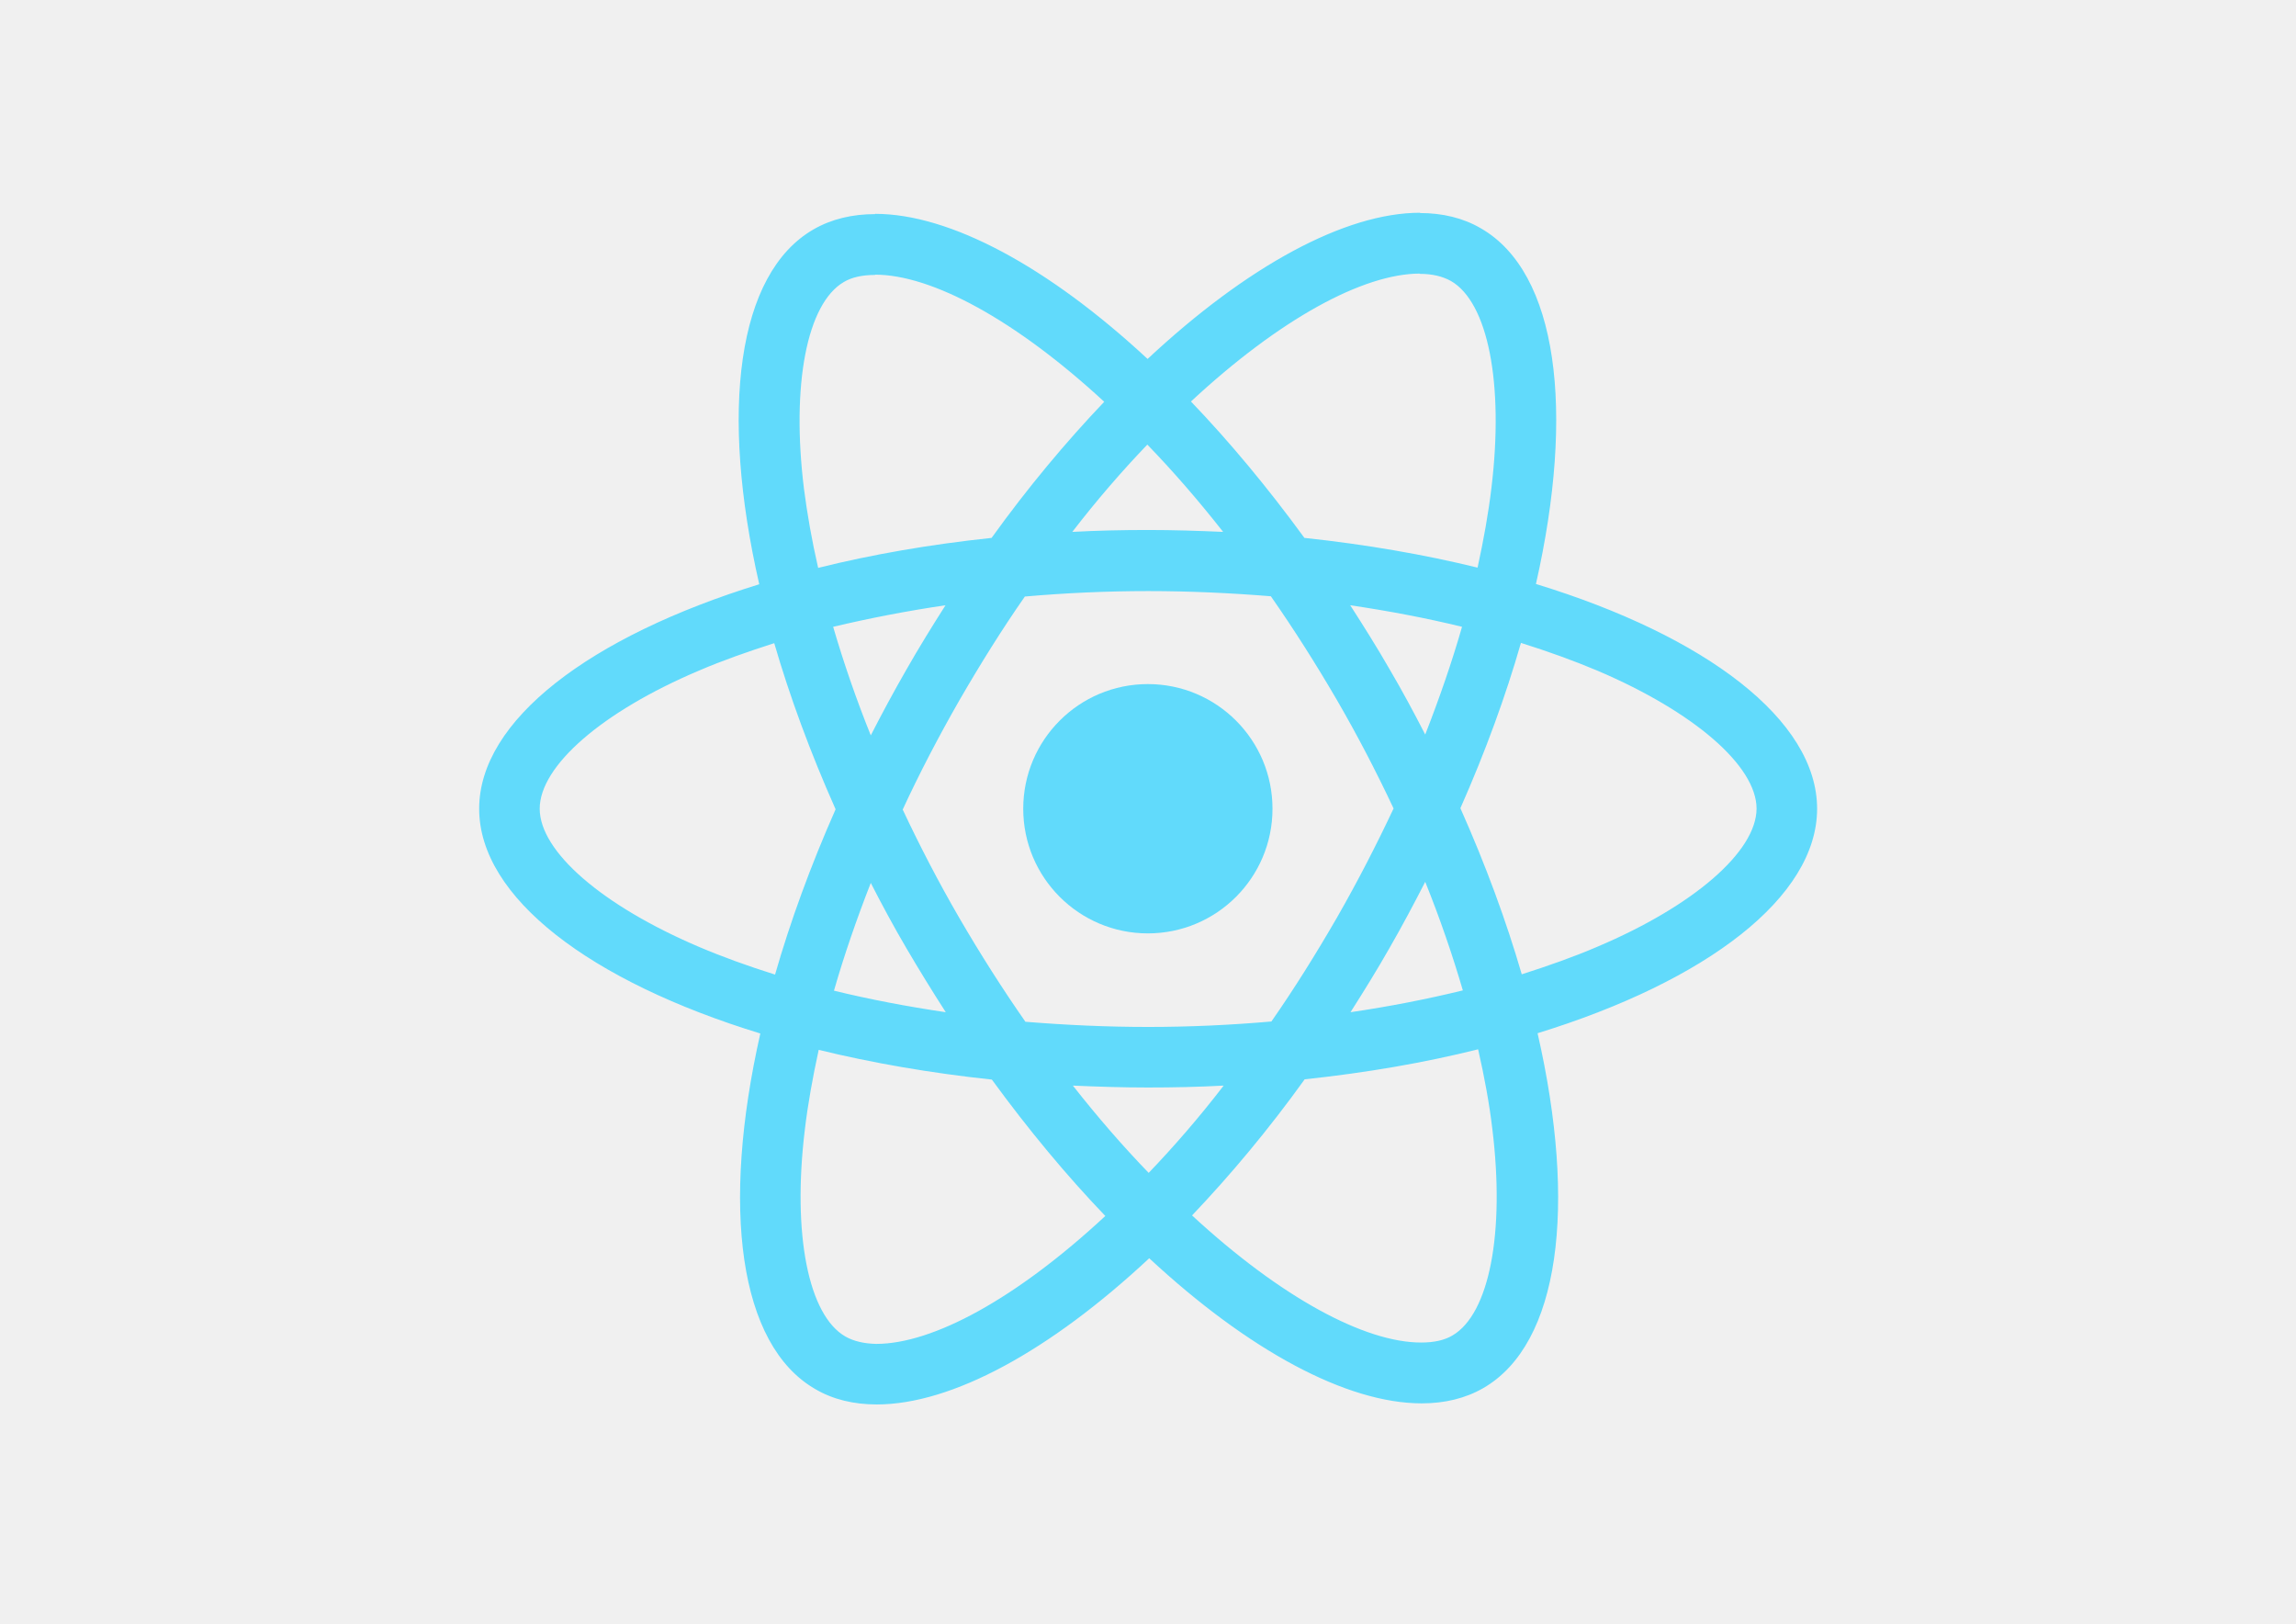
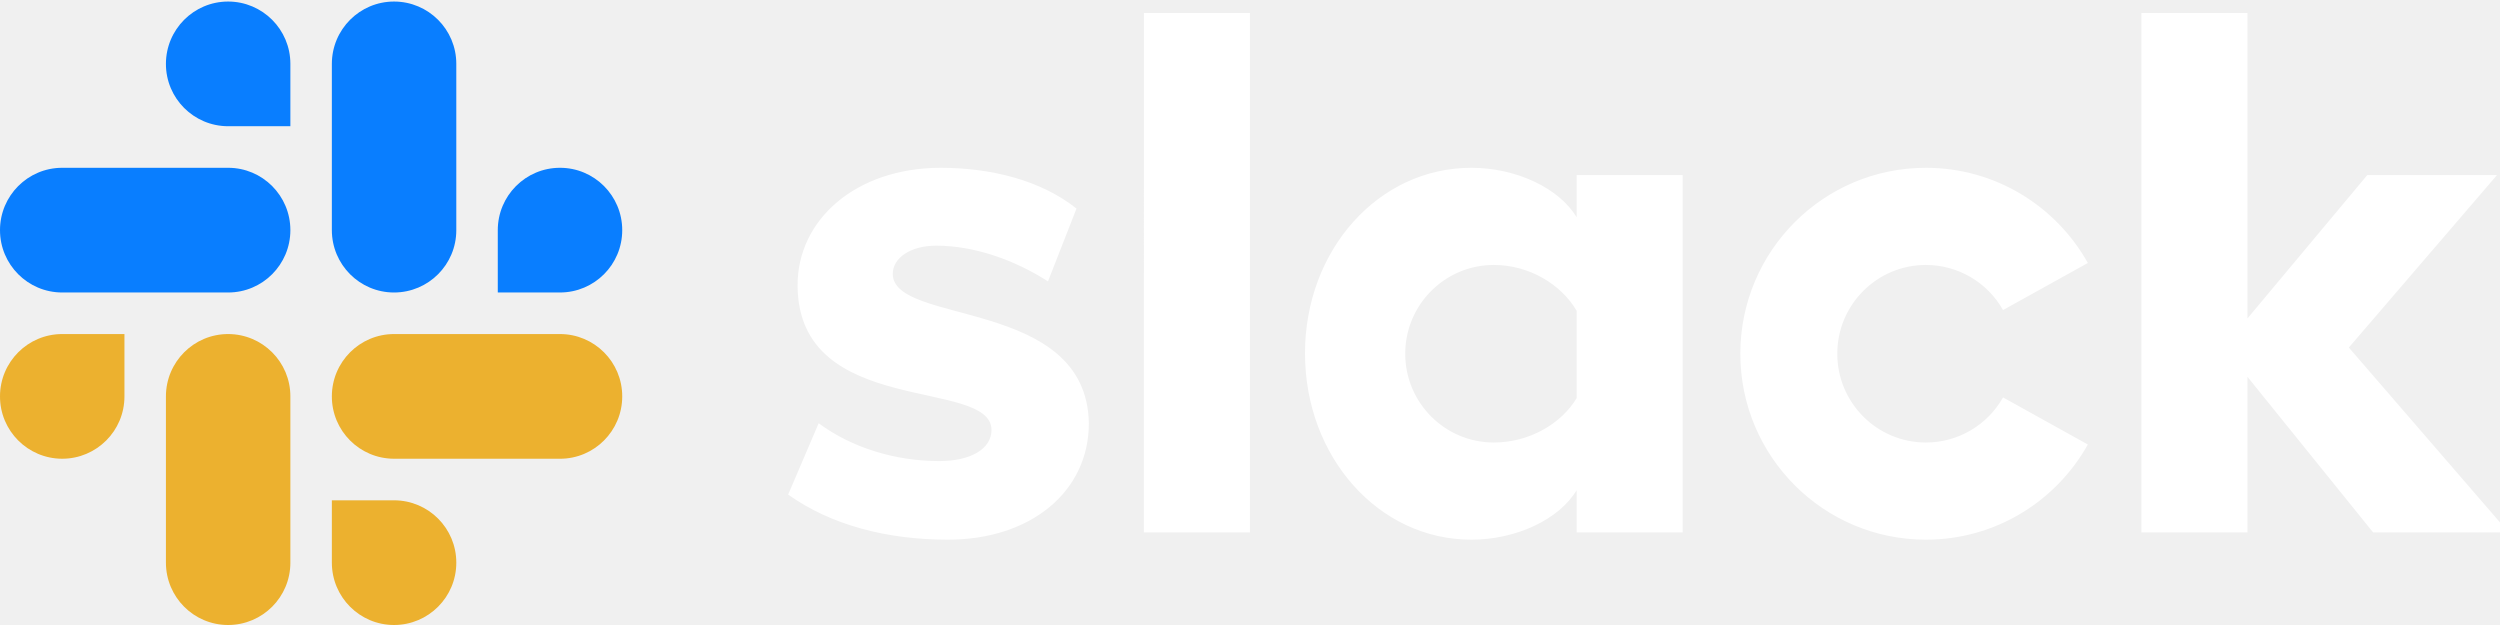
- <svg xmlns="http://www.w3.org/2000/svg" viewBox="0 0 841.9 595.3">
-   <g fill="#61DAFB">
-     <path d="M666.3 296.5c0-32.5-40.7-63.3-103.1-82.4 14.4-63.6 8-114.2-20.2-130.4-6.5-3.8-14.1-5.6-22.4-5.6v22.3c4.6 0 8.3.9 11.4 2.6 13.6 7.8 19.5 37.5 14.9 75.7-1.1 9.4-2.9 19.3-5.1 29.4-19.6-4.8-41-8.5-63.5-10.9-13.5-18.5-27.5-35.3-41.6-50 32.6-30.3 63.2-46.9 84-46.9V78c-27.5 0-63.5 19.6-99.9 53.6-36.4-33.8-72.4-53.2-99.9-53.2v22.3c20.7 0 51.4 16.5 84 46.6-14 14.7-28 31.4-41.3 49.9-22.6 2.4-44 6.1-63.6 11-2.3-10-4-19.7-5.2-29-4.7-38.2 1.1-67.9 14.6-75.8 3-1.8 6.9-2.6 11.5-2.6V78.5c-8.4 0-16 1.8-22.6 5.6-28.1 16.2-34.4 66.7-19.9 130.1-62.2 19.2-102.7 49.9-102.7 82.3 0 32.5 40.7 63.3 103.1 82.4-14.4 63.6-8 114.2 20.2 130.4 6.5 3.8 14.1 5.6 22.5 5.6 27.5 0 63.5-19.6 99.9-53.6 36.4 33.8 72.4 53.2 99.9 53.2 8.4 0 16-1.8 22.6-5.6 28.1-16.2 34.4-66.7 19.9-130.1 62-19.1 102.5-49.9 102.5-82.3zm-130.2-66.7c-3.7 12.9-8.3 26.2-13.5 39.5-4.1-8-8.4-16-13.1-24-4.6-8-9.5-15.8-14.4-23.4 14.2 2.1 27.9 4.7 41 7.9zm-45.8 106.5c-7.8 13.5-15.8 26.3-24.1 38.2-14.9 1.3-30 2-45.2 2-15.1 0-30.2-.7-45-1.9-8.3-11.9-16.4-24.6-24.2-38-7.6-13.1-14.5-26.4-20.8-39.8 6.2-13.4 13.2-26.8 20.7-39.9 7.8-13.5 15.8-26.3 24.1-38.2 14.9-1.3 30-2 45.2-2 15.1 0 30.2.7 45 1.9 8.3 11.9 16.4 24.6 24.2 38 7.6 13.1 14.5 26.4 20.8 39.8-6.3 13.4-13.2 26.8-20.7 39.9zm32.3-13c5.4 13.4 10 26.8 13.8 39.8-13.1 3.2-26.9 5.9-41.2 8 4.9-7.7 9.8-15.6 14.4-23.7 4.6-8 8.9-16.1 13-24.1zM421.2 430c-9.3-9.6-18.6-20.3-27.8-32 9 .4 18.2.7 27.5.7 9.4 0 18.7-.2 27.8-.7-9 11.7-18.3 22.4-27.5 32zm-74.4-58.9c-14.2-2.1-27.9-4.7-41-7.9 3.7-12.9 8.3-26.2 13.5-39.5 4.1 8 8.4 16 13.1 24 4.7 8 9.5 15.8 14.4 23.4zM420.7 163c9.3 9.6 18.6 20.3 27.8 32-9-.4-18.2-.7-27.5-.7-9.4 0-18.7.2-27.8.7 9-11.7 18.3-22.4 27.5-32zm-74 58.9c-4.9 7.7-9.8 15.6-14.4 23.7-4.6 8-8.9 16-13 24-5.4-13.4-10-26.8-13.8-39.8 13.1-3.1 26.9-5.8 41.2-7.9zm-90.5 125.2c-35.4-15.1-58.3-34.9-58.3-50.6 0-15.7 22.9-35.6 58.3-50.6 8.6-3.7 18-7 27.7-10.1 5.7 19.6 13.2 40 22.5 60.9-9.2 20.8-16.6 41.1-22.2 60.6-9.9-3.1-19.3-6.5-28-10.2zM310 490c-13.6-7.8-19.5-37.5-14.9-75.7 1.1-9.4 2.9-19.3 5.1-29.4 19.6 4.8 41 8.5 63.5 10.9 13.5 18.5 27.5 35.3 41.6 50-32.6 30.3-63.2 46.9-84 46.9-4.5-.1-8.3-1-11.3-2.7zm237.2-76.2c4.7 38.2-1.1 67.9-14.6 75.8-3 1.8-6.9 2.6-11.5 2.6-20.7 0-51.4-16.5-84-46.6 14-14.7 28-31.4 41.3-49.9 22.6-2.4 44-6.1 63.6-11 2.3 10.1 4.1 19.8 5.2 29.1zm38.5-66.7c-8.6 3.7-18 7-27.7 10.1-5.7-19.6-13.2-40-22.5-60.9 9.2-20.8 16.6-41.1 22.2-60.6 9.9 3.1 19.3 6.5 28.1 10.2 35.4 15.1 58.3 34.9 58.3 50.6-.1 15.7-23 35.6-58.4 50.6zM320.8 78.4z" />
-     <circle cx="420.9" cy="296.5" r="45.7" />
-     <path d="M520.5 78.1z" />
+ <svg xmlns="http://www.w3.org/2000/svg" height="25" width="100" class="c-slacklogo--white" viewBox="0 0 240 60" shape-rendering="geometricPrecision">
+   <g fill="none">
+     <path d="m75.663 47.477 2.929-6.846c3.207 2.375 7.39 3.632 11.574 3.632 3.068 0 5.02-1.187 5.02-3.003-.07-5.03-18.477-1.118-18.617-13.764-.07-6.427 5.648-11.387 13.737-11.387 4.81 0 9.622 1.188 13.038 3.913l-2.737 6.992c-3.143-2.021-7.025-3.43-10.72-3.43-2.51 0-4.184 1.187-4.184 2.725.07 4.96 18.618 2.235 18.827 14.322 0 6.567-5.579 11.178-13.528 11.178-5.856 0-11.225-1.397-15.34-4.332m116.629-9.325a8.498 8.498 0 0 1 -7.405 4.33c-4.698 0-8.506-3.816-8.506-8.523s3.808-8.523 8.506-8.523a8.498 8.498 0 0 1 7.405 4.33l8.143-4.52c-3.05-5.451-8.868-9.137-15.548-9.137-9.839 0-17.815 7.991-17.815 17.85 0 9.858 7.976 17.85 17.815 17.85 6.68 0 12.498-3.686 15.548-9.137zm-82.477 12.958h10.18v-49.86h-10.179zm95.761-49.86v49.86h10.18v-14.938l12.063 14.938h13.012l-15.34-17.746 14.224-16.559h-12.454l-11.505 13.767v-29.322zm-54.218 15.557v4.053c-1.673-2.795-5.787-4.751-10.11-4.751-8.925 0-15.967 7.895-15.967 17.815s7.042 17.885 15.967 17.885c4.323 0 8.437-1.956 10.11-4.751v4.052h10.18v-34.303zm0 21.414c-1.464 2.445-4.532 4.26-7.948 4.26-4.699 0-8.507-3.815-8.507-8.522s3.808-8.523 8.507-8.523c3.416 0 6.484 1.886 7.948 4.4z" fill="#ffffff" />
+     <path d="m21.902.148c-3.299 0-5.973 2.68-5.973 5.985a5.979 5.979 0 0 0 5.973 5.985h5.974v-5.985a5.98 5.98 0 0 0 -5.974-5.985m0 15.96h-15.929c-3.299 0-5.973 2.68-5.973 5.986 0 3.305 2.674 5.985 5.973 5.985h15.93c3.298 0 5.973-2.68 5.973-5.985 0-3.306-2.675-5.986-5.974-5.986" fill="#097eff" />
+     <path d="m59.734 22.094c0-3.306-2.675-5.986-5.974-5.986s-5.973 2.68-5.973 5.986v5.985h5.973a5.98 5.98 0 0 0 5.974-5.985m-15.929 0v-15.961a5.98 5.98 0 0 0 -5.974-5.985c-3.299 0-5.973 2.68-5.973 5.985v15.96c0 3.307 2.674 5.987 5.973 5.987a5.98 5.98 0 0 0 5.974-5.985" fill="#097eff" />
+     <path d="m37.831 60a5.98 5.98 0 0 0 5.974-5.985 5.98 5.98 0 0 0 -5.974-5.985h-5.973v5.985c0 3.305 2.674 5.985 5.973 5.985m0-15.96h15.93c3.298 0 5.973-2.68 5.973-5.986a5.98 5.98 0 0 0 -5.974-5.985h-15.929c-3.299 0-5.973 2.68-5.973 5.985a5.979 5.979 0 0 0 5.973 5.985" fill="#ecb12f" />
+     <path d="m0 38.054a5.979 5.979 0 0 0 5.973 5.985 5.98 5.98 0 0 0 5.974-5.985v-5.985h-5.974c-3.299 0-5.973 2.68-5.973 5.985m15.929 0v15.96c0 3.306 2.674 5.986 5.973 5.986a5.98 5.98 0 0 0 5.974-5.985v-15.961a5.979 5.979 0 0 0 -5.974-5.985c-3.299 0-5.973 2.68-5.973 5.985" fill="#ecb12f" />
  </g>
</svg>
